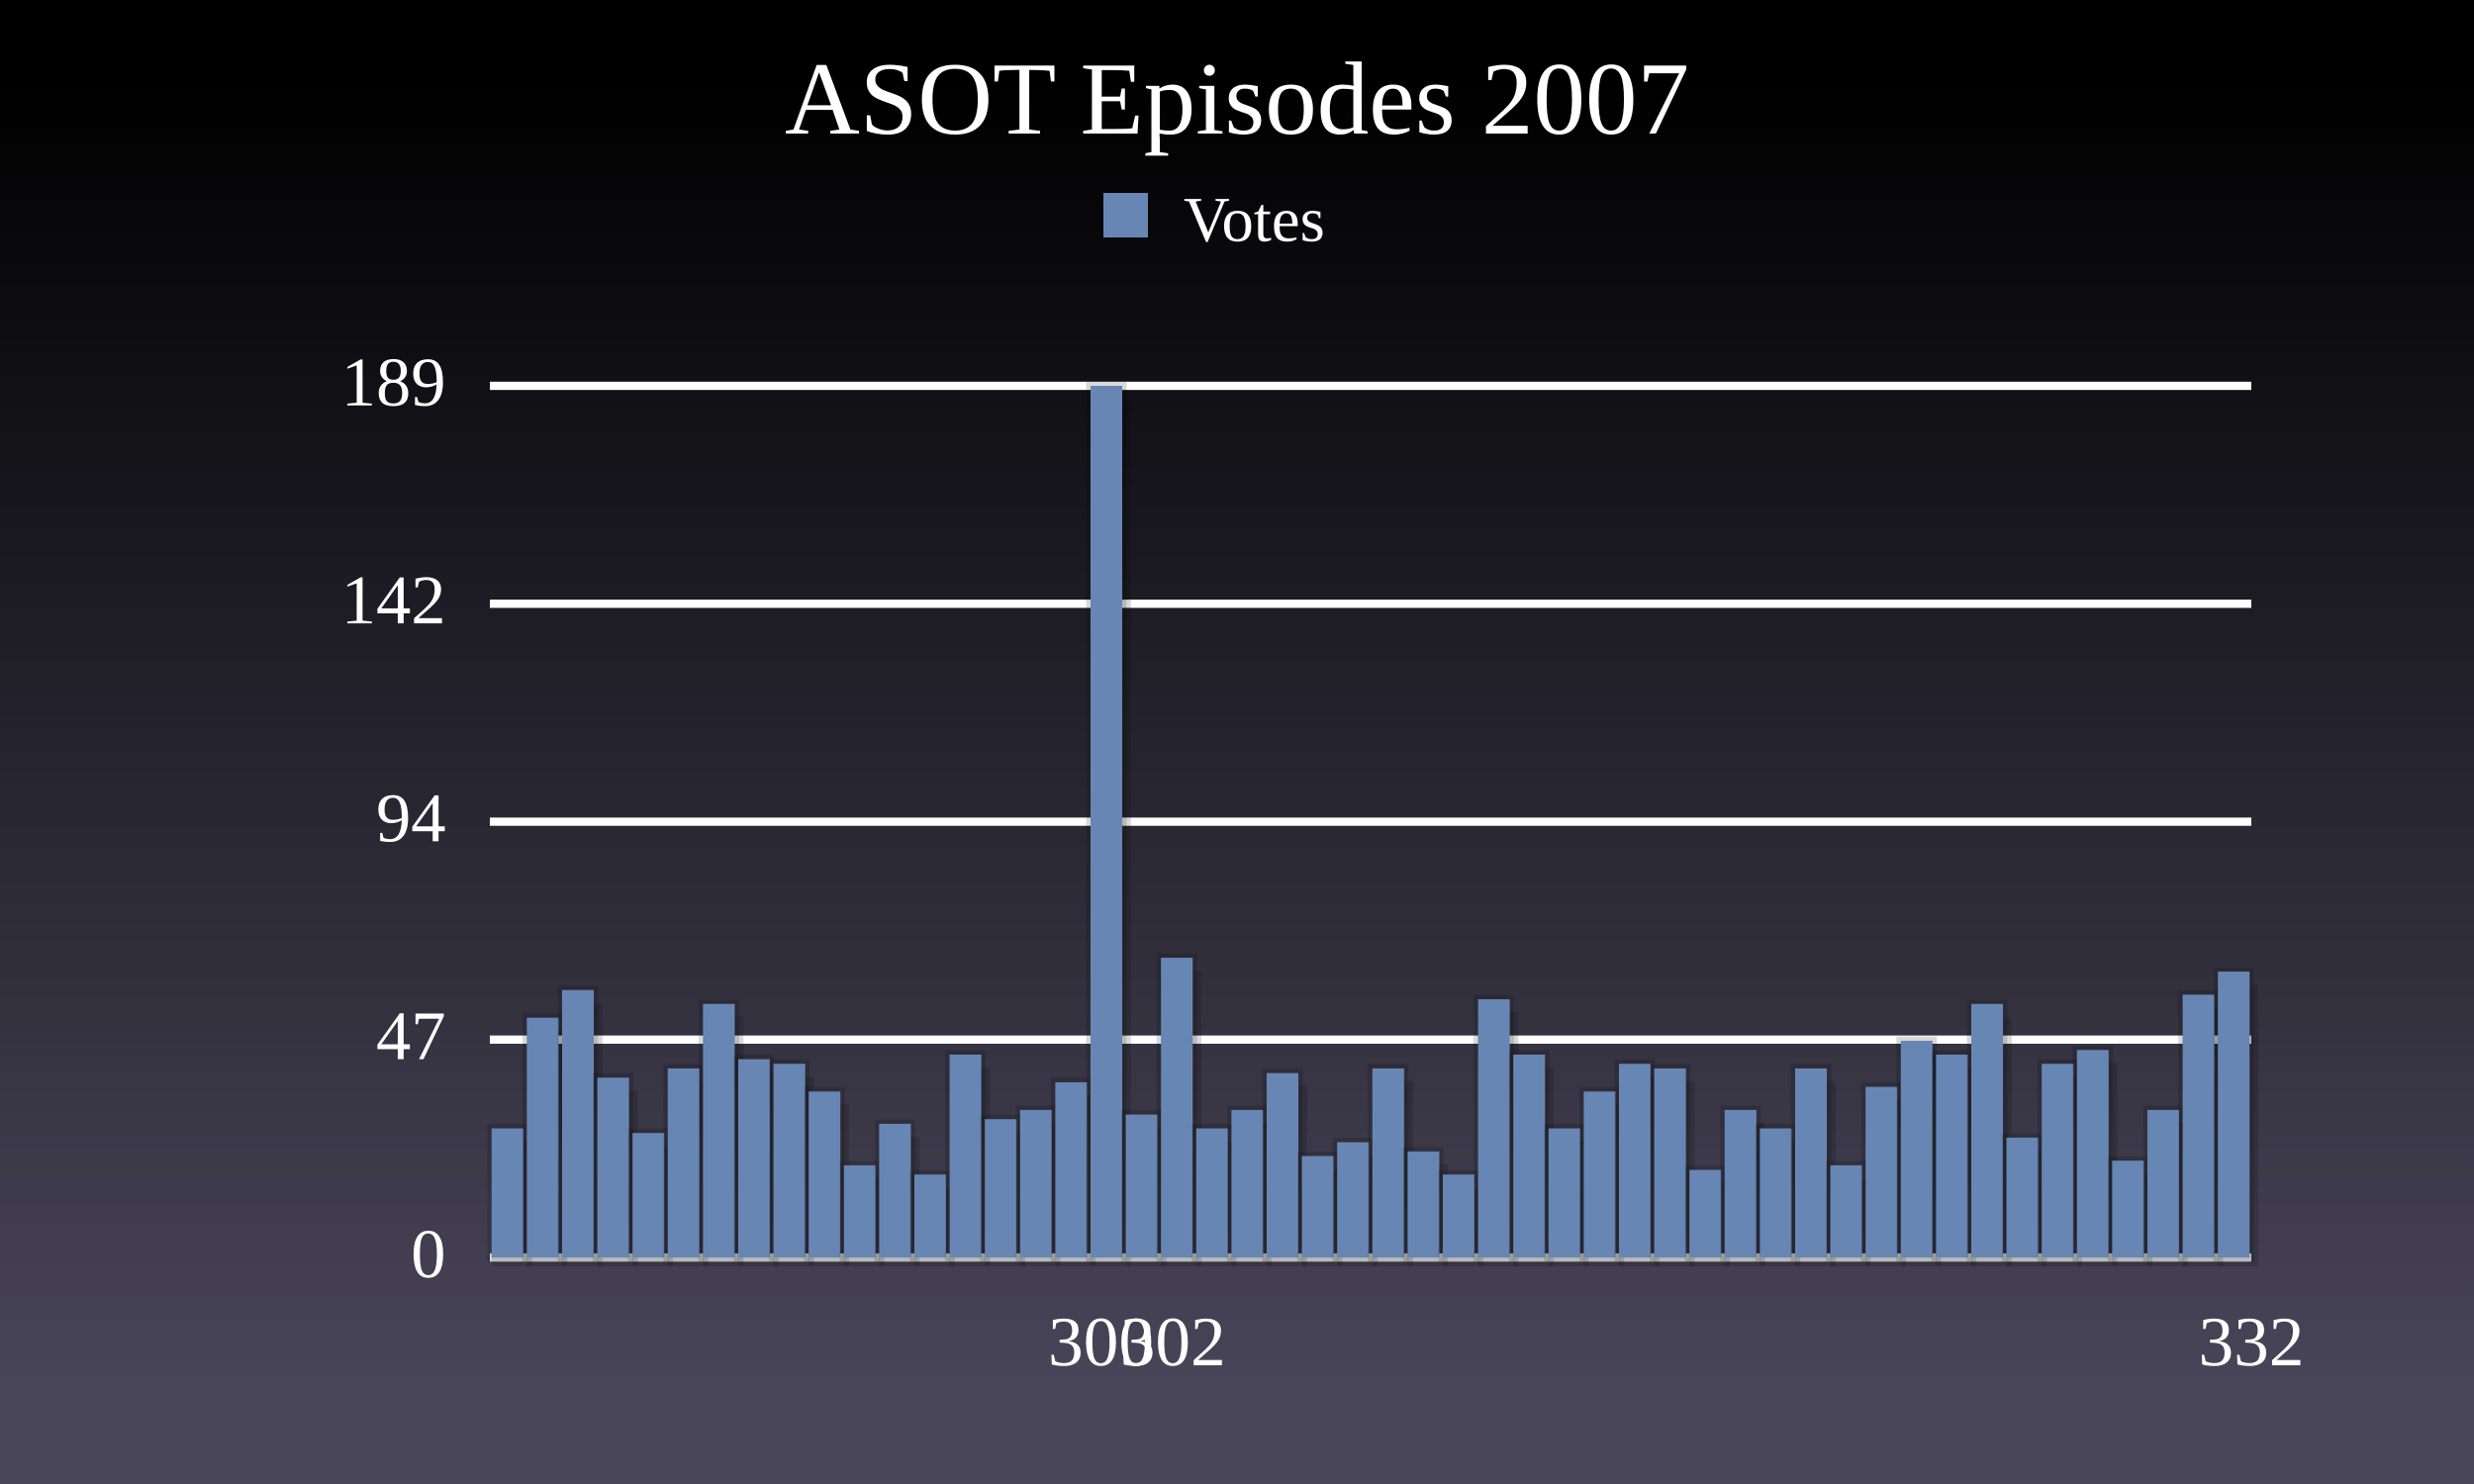
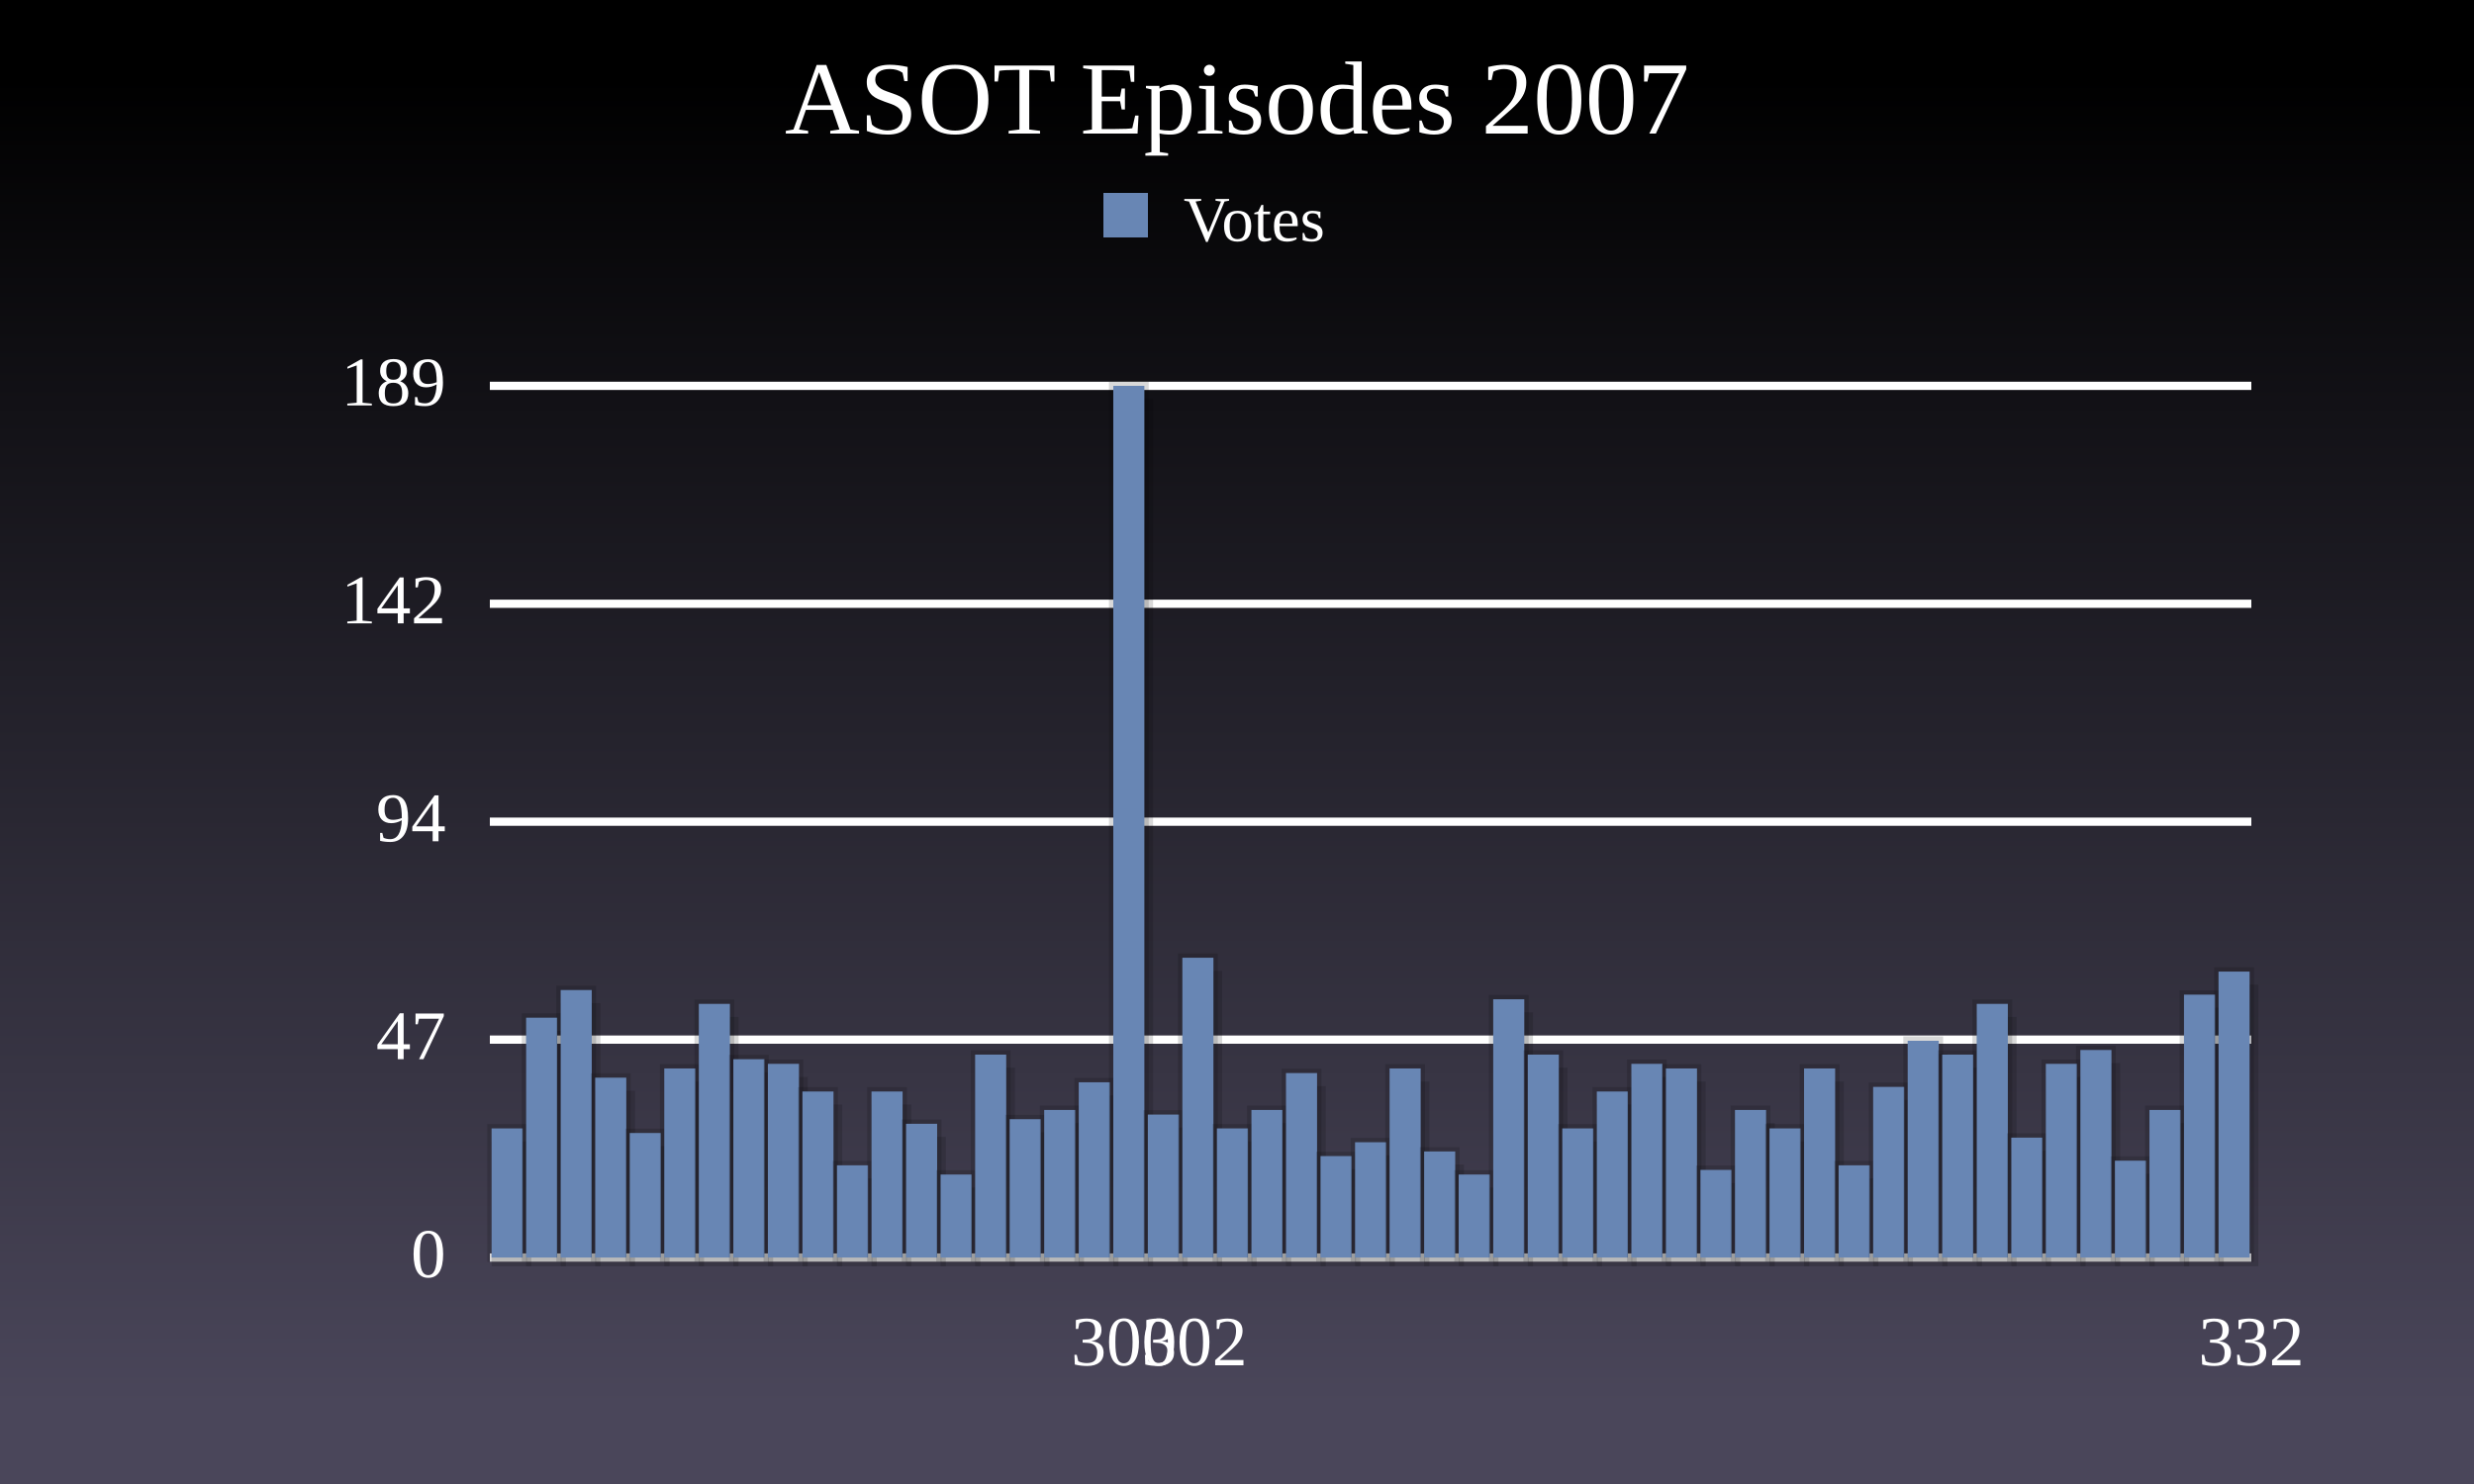
<svg xmlns="http://www.w3.org/2000/svg" height="360" width="600">
  <g id="scruffy_graph">
-     <g id="background" transform="translate(0.0, 0.0)">
+     <g transform="translate(0.0, 0.0)" id="background">
      <defs>
-         <linearGradient y1="0%" x2="0%" y2="100%" id="BackgroundGradient" x1="0%">
+         <linearGradient y2="100%" x1="0%" y1="0%" id="BackgroundGradient" x2="0%">
          <stop stop-color="black" offset="5%" />
          <stop stop-color="#4A465A" offset="95%" />
        </linearGradient>
      </defs>
      <rect height="360.0" x="0" y="0" fill="url(#BackgroundGradient)" width="600.0" />
    </g>
-     <g id="title" transform="translate(30.0, 7.2)">
-       <text text-anchor="middle" class="title" font-size="25.2" font-family="" x="270.0" y="25.2" fill="white" stroke-width="0" stroke="none">ASOT Episodes 2007</text>
+     <g transform="translate(30.0, 7.2)" id="title">
+       <text text-anchor="middle" class="title" font-size="25.2" font-family="" x="270.0" stroke="none" y="25.2" fill="white" stroke-width="0">ASOT Episodes 2007</text>
    </g>
-     <g id="view" transform="translate(12.0, 93.6)">
+     <g transform="translate(12.0, 93.6)" id="view">
      <g>
-         <g id="values" transform="translate(0.0, 4.752)">
+         <g transform="translate(0.0, 4.752)" id="values">
          <text text-anchor="end" font-size="16.917" font-family="" x="96.12" y="211.464" fill="white">0</text>
          <text text-anchor="end" font-size="16.917" font-family="" x="96.12" y="158.598" fill="white">47</text>
          <text text-anchor="end" font-size="16.917" font-family="" x="96.12" y="105.732" fill="white">94</text>
          <text text-anchor="end" font-size="16.917" font-family="" x="96.12" y="52.866" fill="white">142</text>
          <text text-anchor="end" font-size="16.917" font-family="" x="96.12" y="0.0" fill="white">189</text>
        </g>
-         <g id="grid" transform="translate(106.8, 0.0)">
-           <line y1="0.0" x2="427.2" y2="0.0" style="stroke: white; stroke-width: 2;" x1="0" />
-           <line y1="52.866" x2="427.2" y2="52.866" style="stroke: white; stroke-width: 2;" x1="0" />
-           <line y1="105.732" x2="427.2" y2="105.732" style="stroke: white; stroke-width: 2;" x1="0" />
-           <line y1="158.598" x2="427.2" y2="158.598" style="stroke: white; stroke-width: 2;" x1="0" />
-           <line y1="211.464" x2="427.2" y2="211.464" style="stroke: white; stroke-width: 2;" x1="0" />
+         <g transform="translate(106.8, 0.0)" id="grid">
+           <line y2="0.0" x1="0" y1="0.0" style="stroke: white; stroke-width: 2;" x2="427.2" />
+           <line y2="52.866" x1="0" y1="52.866" style="stroke: white; stroke-width: 2;" x2="427.2" />
+           <line y2="105.732" x1="0" y1="105.732" style="stroke: white; stroke-width: 2;" x2="427.2" />
+           <line y2="158.598" x1="0" y1="158.598" style="stroke: white; stroke-width: 2;" x2="427.2" />
+           <line y2="211.464" x1="0" y1="211.464" style="stroke: white; stroke-width: 2;" x2="427.2" />
        </g>
-         <g id="labels" transform="translate(106.8, 218.592)">
-           <text text-anchor="middle" font-size="17.107" font-family="" x="148.212" y="19.008" fill="white">300</text>
-           <text text-anchor="middle" font-size="17.107" font-family="" x="165.649" y="19.008" fill="white">302</text>
+         <g transform="translate(106.8, 218.592)" id="labels">
+           <text text-anchor="middle" font-size="17.107" font-family="" x="153.792" y="19.008" fill="white">300</text>
+           <text text-anchor="middle" font-size="17.107" font-family="" x="170.88" y="19.008" fill="white">302</text>
          <text text-anchor="middle" font-size="17.107" font-family="" x="427.2" y="19.008" fill="white">332</text>
        </g>
-         <g id="graphs" transform="translate(106.8, 0.0)">
+         <g transform="translate(106.8, 0.0)" id="graphs">
          <g class="graph_layer" id="component_graphs_graph_0">
            <g transform="translate(-1.05732, -1.05732)">
-               <rect height="33.443" x="0.427" y="180.136" style="fill: black; fill-opacity: 0.15; stroke: none;" width="9.804" />
-               <rect height="30.271" x="1.485" y="184.365" style="fill: black; fill-opacity: 0.15; stroke: none;" width="9.804" />
-             </g>
-             <rect height="31.328" x="0.427" y="180.136" fill="#6886B4" width="7.69" style="opacity: 1.0; stroke: none;" />
-             <g transform="translate(-1.05732, -1.05732)">
-               <rect height="60.295" x="8.971" y="153.283" style="fill: black; fill-opacity: 0.15; stroke: none;" width="9.804" />
-               <rect height="57.123" x="10.029" y="157.513" style="fill: black; fill-opacity: 0.15; stroke: none;" width="9.804" />
-             </g>
-             <rect height="58.181" x="8.971" y="153.283" fill="#6886B4" width="7.69" style="opacity: 1.0; stroke: none;" />
-             <g transform="translate(-1.05732, -1.05732)">
-               <rect height="67.008" x="17.515" y="146.57" style="fill: black; fill-opacity: 0.15; stroke: none;" width="9.804" />
-               <rect height="63.836" x="18.573" y="150.8" style="fill: black; fill-opacity: 0.15; stroke: none;" width="9.804" />
-             </g>
-             <rect height="64.894" x="17.515" y="146.57" fill="#6886B4" width="7.69" style="opacity: 1.0; stroke: none;" />
-             <g transform="translate(-1.05732, -1.05732)">
-               <rect height="45.75" x="26.059" y="167.829" style="fill: black; fill-opacity: 0.15; stroke: none;" width="9.804" />
-               <rect height="42.578" x="27.117" y="172.058" style="fill: black; fill-opacity: 0.15; stroke: none;" width="9.804" />
-             </g>
-             <rect height="43.635" x="26.059" y="167.829" fill="#6886B4" width="7.69" style="opacity: 1.0; stroke: none;" />
-             <g transform="translate(-1.05732, -1.05732)">
-               <rect height="32.324" x="34.603" y="181.255" style="fill: black; fill-opacity: 0.15; stroke: none;" width="9.804" />
-               <rect height="29.152" x="35.661" y="185.484" style="fill: black; fill-opacity: 0.15; stroke: none;" width="9.804" />
-             </g>
-             <rect height="30.209" x="34.603" y="181.255" fill="#6886B4" width="7.69" style="opacity: 1.0; stroke: none;" />
-             <g transform="translate(-1.05732, -1.05732)">
-               <rect height="47.988" x="43.147" y="165.591" style="fill: black; fill-opacity: 0.15; stroke: none;" width="9.804" />
-               <rect height="44.816" x="44.205" y="169.82" style="fill: black; fill-opacity: 0.15; stroke: none;" width="9.804" />
-             </g>
-             <rect height="45.873" x="43.147" y="165.591" fill="#6886B4" width="7.69" style="opacity: 1.0; stroke: none;" />
-             <g transform="translate(-1.05732, -1.05732)">
-               <rect height="63.652" x="51.691" y="149.927" style="fill: black; fill-opacity: 0.15; stroke: none;" width="9.804" />
-               <rect height="60.48" x="52.749" y="154.156" style="fill: black; fill-opacity: 0.15; stroke: none;" width="9.804" />
-             </g>
-             <rect height="61.537" x="51.691" y="149.927" fill="#6886B4" width="7.69" style="opacity: 1.0; stroke: none;" />
-             <g transform="translate(-1.05732, -1.05732)">
-               <rect height="50.225" x="60.235" y="163.353" style="fill: black; fill-opacity: 0.15; stroke: none;" width="9.804" />
-               <rect height="47.054" x="61.293" y="167.582" style="fill: black; fill-opacity: 0.15; stroke: none;" width="9.804" />
-             </g>
-             <rect height="48.111" x="60.235" y="163.353" fill="#6886B4" width="7.69" style="opacity: 1.0; stroke: none;" />
-             <g transform="translate(-1.05732, -1.05732)">
-               <rect height="49.107" x="68.779" y="164.472" style="fill: black; fill-opacity: 0.15; stroke: none;" width="9.804" />
-               <rect height="45.935" x="69.837" y="168.701" style="fill: black; fill-opacity: 0.15; stroke: none;" width="9.804" />
-             </g>
-             <rect height="46.992" x="68.779" y="164.472" fill="#6886B4" width="7.69" style="opacity: 1.0; stroke: none;" />
-             <g transform="translate(-1.05732, -1.05732)">
-               <rect height="42.393" x="77.323" y="171.185" style="fill: black; fill-opacity: 0.15; stroke: none;" width="9.804" />
-               <rect height="39.222" x="78.381" y="175.414" style="fill: black; fill-opacity: 0.15; stroke: none;" width="9.804" />
-             </g>
-             <rect height="40.279" x="77.323" y="171.185" fill="#6886B4" width="7.69" style="opacity: 1.0; stroke: none;" />
-             <g transform="translate(-1.05732, -1.05732)">
-               <rect height="24.492" x="85.867" y="189.087" style="fill: black; fill-opacity: 0.15; stroke: none;" width="9.804" />
-               <rect height="21.32" x="86.925" y="193.316" style="fill: black; fill-opacity: 0.15; stroke: none;" width="9.804" />
-             </g>
-             <rect height="22.377" x="85.867" y="189.087" fill="#6886B4" width="7.69" style="opacity: 1.0; stroke: none;" />
-             <g transform="translate(-1.05732, -1.05732)">
-               <rect height="34.561" x="94.411" y="179.017" style="fill: black; fill-opacity: 0.15; stroke: none;" width="9.804" />
-               <rect height="31.39" x="95.469" y="183.246" style="fill: black; fill-opacity: 0.15; stroke: none;" width="9.804" />
-             </g>
-             <rect height="32.447" x="94.411" y="179.017" fill="#6886B4" width="7.69" style="opacity: 1.0; stroke: none;" />
-             <g transform="translate(-1.05732, -1.05732)">
-               <rect height="22.254" x="102.955" y="191.325" style="fill: black; fill-opacity: 0.15; stroke: none;" width="9.804" />
-               <rect height="19.082" x="104.013" y="195.554" style="fill: black; fill-opacity: 0.15; stroke: none;" width="9.804" />
-             </g>
-             <rect height="20.139" x="102.955" y="191.325" fill="#6886B4" width="7.69" style="opacity: 1.0; stroke: none;" />
-             <g transform="translate(-1.05732, -1.05732)">
-               <rect height="51.344" x="111.499" y="162.234" style="fill: black; fill-opacity: 0.15; stroke: none;" width="9.804" />
-               <rect height="48.172" x="112.557" y="166.464" style="fill: black; fill-opacity: 0.15; stroke: none;" width="9.804" />
-             </g>
-             <rect height="49.23" x="111.499" y="162.234" fill="#6886B4" width="7.69" style="opacity: 1.0; stroke: none;" />
-             <g transform="translate(-1.05732, -1.05732)">
-               <rect height="35.68" x="120.043" y="177.898" style="fill: black; fill-opacity: 0.15; stroke: none;" width="9.804" />
-               <rect height="32.508" x="121.101" y="182.128" style="fill: black; fill-opacity: 0.15; stroke: none;" width="9.804" />
-             </g>
-             <rect height="33.566" x="120.043" y="177.898" fill="#6886B4" width="7.69" style="opacity: 1.0; stroke: none;" />
-             <g transform="translate(-1.05732, -1.05732)">
-               <rect height="37.918" x="128.587" y="175.661" style="fill: black; fill-opacity: 0.15; stroke: none;" width="9.804" />
-               <rect height="34.746" x="129.645" y="179.89" style="fill: black; fill-opacity: 0.15; stroke: none;" width="9.804" />
-             </g>
-             <rect height="35.803" x="128.587" y="175.661" fill="#6886B4" width="7.69" style="opacity: 1.0; stroke: none;" />
-             <g transform="translate(-1.05732, -1.05732)">
-               <rect height="44.631" x="137.131" y="168.947" style="fill: black; fill-opacity: 0.15; stroke: none;" width="9.804" />
-               <rect height="41.459" x="138.189" y="173.177" style="fill: black; fill-opacity: 0.15; stroke: none;" width="9.804" />
-             </g>
-             <rect height="42.517" x="137.131" y="168.947" fill="#6886B4" width="7.69" style="opacity: 1.0; stroke: none;" />
-             <g transform="translate(-1.05732, -1.05732)">
-               <rect height="213.579" x="145.675" y="0.0" style="fill: black; fill-opacity: 0.15; stroke: none;" width="9.804" />
-               <rect height="210.407" x="146.733" y="4.229" style="fill: black; fill-opacity: 0.15; stroke: none;" width="9.804" />
-             </g>
-             <rect height="211.464" x="145.675" y="0.0" fill="#6886B4" width="7.69" style="opacity: 1.0; stroke: none;" />
-             <g transform="translate(-1.05732, -1.05732)">
-               <rect height="36.799" x="154.219" y="176.779" style="fill: black; fill-opacity: 0.15; stroke: none;" width="9.804" />
-               <rect height="33.627" x="155.277" y="181.009" style="fill: black; fill-opacity: 0.15; stroke: none;" width="9.804" />
-             </g>
-             <rect height="34.685" x="154.219" y="176.779" fill="#6886B4" width="7.69" style="opacity: 1.0; stroke: none;" />
-             <g transform="translate(-1.05732, -1.05732)">
-               <rect height="74.84" x="162.763" y="138.738" style="fill: black; fill-opacity: 0.15; stroke: none;" width="9.804" />
-               <rect height="71.668" x="163.821" y="142.968" style="fill: black; fill-opacity: 0.15; stroke: none;" width="9.804" />
-             </g>
-             <rect height="72.726" x="162.763" y="138.738" fill="#6886B4" width="7.69" style="opacity: 1.0; stroke: none;" />
-             <g transform="translate(-1.05732, -1.05732)">
-               <rect height="33.443" x="171.307" y="180.136" style="fill: black; fill-opacity: 0.15; stroke: none;" width="9.804" />
-               <rect height="30.271" x="172.365" y="184.365" style="fill: black; fill-opacity: 0.15; stroke: none;" width="9.804" />
-             </g>
-             <rect height="31.328" x="171.307" y="180.136" fill="#6886B4" width="7.69" style="opacity: 1.0; stroke: none;" />
-             <g transform="translate(-1.05732, -1.05732)">
-               <rect height="37.918" x="179.851" y="175.661" style="fill: black; fill-opacity: 0.15; stroke: none;" width="9.804" />
-               <rect height="34.746" x="180.909" y="179.89" style="fill: black; fill-opacity: 0.15; stroke: none;" width="9.804" />
-             </g>
-             <rect height="35.803" x="179.851" y="175.661" fill="#6886B4" width="7.69" style="opacity: 1.0; stroke: none;" />
-             <g transform="translate(-1.05732, -1.05732)">
-               <rect height="46.869" x="188.395" y="166.71" style="fill: black; fill-opacity: 0.15; stroke: none;" width="9.804" />
-               <rect height="43.697" x="189.453" y="170.939" style="fill: black; fill-opacity: 0.15; stroke: none;" width="9.804" />
-             </g>
-             <rect height="44.754" x="188.395" y="166.71" fill="#6886B4" width="7.69" style="opacity: 1.0; stroke: none;" />
-             <g transform="translate(-1.05732, -1.05732)">
-               <rect height="26.729" x="196.939" y="186.849" style="fill: black; fill-opacity: 0.15; stroke: none;" width="9.804" />
-               <rect height="23.558" x="197.997" y="191.078" style="fill: black; fill-opacity: 0.15; stroke: none;" width="9.804" />
-             </g>
-             <rect height="24.615" x="196.939" y="186.849" fill="#6886B4" width="7.69" style="opacity: 1.0; stroke: none;" />
-             <g transform="translate(-1.05732, -1.05732)">
-               <rect height="30.086" x="205.483" y="183.493" style="fill: black; fill-opacity: 0.15; stroke: none;" width="9.804" />
-               <rect height="26.914" x="206.541" y="187.722" style="fill: black; fill-opacity: 0.15; stroke: none;" width="9.804" />
-             </g>
-             <rect height="27.971" x="205.483" y="183.493" fill="#6886B4" width="7.69" style="opacity: 1.0; stroke: none;" />
-             <g transform="translate(-1.05732, -1.05732)">
-               <rect height="47.988" x="214.027" y="165.591" style="fill: black; fill-opacity: 0.15; stroke: none;" width="9.804" />
-               <rect height="44.816" x="215.085" y="169.82" style="fill: black; fill-opacity: 0.15; stroke: none;" width="9.804" />
-             </g>
-             <rect height="45.873" x="214.027" y="165.591" fill="#6886B4" width="7.69" style="opacity: 1.0; stroke: none;" />
-             <g transform="translate(-1.05732, -1.05732)">
-               <rect height="27.848" x="222.571" y="185.73" style="fill: black; fill-opacity: 0.15; stroke: none;" width="9.804" />
-               <rect height="24.676" x="223.629" y="189.96" style="fill: black; fill-opacity: 0.15; stroke: none;" width="9.804" />
-             </g>
-             <rect height="25.734" x="222.571" y="185.73" fill="#6886B4" width="7.69" style="opacity: 1.0; stroke: none;" />
-             <g transform="translate(-1.05732, -1.05732)">
-               <rect height="22.254" x="231.115" y="191.325" style="fill: black; fill-opacity: 0.15; stroke: none;" width="9.804" />
-               <rect height="19.082" x="232.173" y="195.554" style="fill: black; fill-opacity: 0.15; stroke: none;" width="9.804" />
-             </g>
-             <rect height="20.139" x="231.115" y="191.325" fill="#6886B4" width="7.69" style="opacity: 1.0; stroke: none;" />
-             <g transform="translate(-1.05732, -1.05732)">
-               <rect height="64.771" x="239.659" y="148.808" style="fill: black; fill-opacity: 0.15; stroke: none;" width="9.804" />
-               <rect height="61.599" x="240.717" y="153.037" style="fill: black; fill-opacity: 0.15; stroke: none;" width="9.804" />
-             </g>
-             <rect height="62.656" x="239.659" y="148.808" fill="#6886B4" width="7.69" style="opacity: 1.0; stroke: none;" />
-             <g transform="translate(-1.05732, -1.05732)">
-               <rect height="51.344" x="248.203" y="162.234" style="fill: black; fill-opacity: 0.15; stroke: none;" width="9.804" />
-               <rect height="48.172" x="249.261" y="166.464" style="fill: black; fill-opacity: 0.15; stroke: none;" width="9.804" />
-             </g>
-             <rect height="49.23" x="248.203" y="162.234" fill="#6886B4" width="7.69" style="opacity: 1.0; stroke: none;" />
-             <g transform="translate(-1.05732, -1.05732)">
-               <rect height="33.443" x="256.747" y="180.136" style="fill: black; fill-opacity: 0.15; stroke: none;" width="9.804" />
-               <rect height="30.271" x="257.805" y="184.365" style="fill: black; fill-opacity: 0.15; stroke: none;" width="9.804" />
-             </g>
-             <rect height="31.328" x="256.747" y="180.136" fill="#6886B4" width="7.69" style="opacity: 1.0; stroke: none;" />
-             <g transform="translate(-1.05732, -1.05732)">
-               <rect height="42.393" x="265.291" y="171.185" style="fill: black; fill-opacity: 0.15; stroke: none;" width="9.804" />
-               <rect height="39.222" x="266.349" y="175.414" style="fill: black; fill-opacity: 0.15; stroke: none;" width="9.804" />
-             </g>
-             <rect height="40.279" x="265.291" y="171.185" fill="#6886B4" width="7.69" style="opacity: 1.0; stroke: none;" />
-             <g transform="translate(-1.05732, -1.05732)">
-               <rect height="49.107" x="273.835" y="164.472" style="fill: black; fill-opacity: 0.15; stroke: none;" width="9.804" />
-               <rect height="45.935" x="274.893" y="168.701" style="fill: black; fill-opacity: 0.15; stroke: none;" width="9.804" />
-             </g>
-             <rect height="46.992" x="273.835" y="164.472" fill="#6886B4" width="7.69" style="opacity: 1.0; stroke: none;" />
-             <g transform="translate(-1.05732, -1.05732)">
-               <rect height="47.988" x="282.379" y="165.591" style="fill: black; fill-opacity: 0.15; stroke: none;" width="9.804" />
-               <rect height="44.816" x="283.437" y="169.82" style="fill: black; fill-opacity: 0.15; stroke: none;" width="9.804" />
-             </g>
-             <rect height="45.873" x="282.379" y="165.591" fill="#6886B4" width="7.69" style="opacity: 1.0; stroke: none;" />
-             <g transform="translate(-1.05732, -1.05732)">
-               <rect height="23.373" x="290.923" y="190.206" style="fill: black; fill-opacity: 0.15; stroke: none;" width="9.804" />
-               <rect height="20.201" x="291.981" y="194.435" style="fill: black; fill-opacity: 0.15; stroke: none;" width="9.804" />
-             </g>
-             <rect height="21.258" x="290.923" y="190.206" fill="#6886B4" width="7.69" style="opacity: 1.0; stroke: none;" />
-             <g transform="translate(-1.05732, -1.05732)">
-               <rect height="37.918" x="299.467" y="175.661" style="fill: black; fill-opacity: 0.15; stroke: none;" width="9.804" />
-               <rect height="34.746" x="300.525" y="179.89" style="fill: black; fill-opacity: 0.15; stroke: none;" width="9.804" />
-             </g>
-             <rect height="35.803" x="299.467" y="175.661" fill="#6886B4" width="7.69" style="opacity: 1.0; stroke: none;" />
-             <g transform="translate(-1.05732, -1.05732)">
-               <rect height="33.443" x="308.011" y="180.136" style="fill: black; fill-opacity: 0.15; stroke: none;" width="9.804" />
-               <rect height="30.271" x="309.069" y="184.365" style="fill: black; fill-opacity: 0.15; stroke: none;" width="9.804" />
-             </g>
-             <rect height="31.328" x="308.011" y="180.136" fill="#6886B4" width="7.69" style="opacity: 1.0; stroke: none;" />
-             <g transform="translate(-1.05732, -1.05732)">
-               <rect height="47.988" x="316.555" y="165.591" style="fill: black; fill-opacity: 0.15; stroke: none;" width="9.804" />
-               <rect height="44.816" x="317.613" y="169.82" style="fill: black; fill-opacity: 0.15; stroke: none;" width="9.804" />
-             </g>
-             <rect height="45.873" x="316.555" y="165.591" fill="#6886B4" width="7.69" style="opacity: 1.0; stroke: none;" />
-             <g transform="translate(-1.05732, -1.05732)">
-               <rect height="24.492" x="325.099" y="189.087" style="fill: black; fill-opacity: 0.15; stroke: none;" width="9.804" />
-               <rect height="21.32" x="326.157" y="193.316" style="fill: black; fill-opacity: 0.15; stroke: none;" width="9.804" />
-             </g>
-             <rect height="22.377" x="325.099" y="189.087" fill="#6886B4" width="7.69" style="opacity: 1.0; stroke: none;" />
-             <g transform="translate(-1.05732, -1.05732)">
-               <rect height="43.512" x="333.643" y="170.066" style="fill: black; fill-opacity: 0.15; stroke: none;" width="9.804" />
-               <rect height="40.34" x="334.701" y="174.296" style="fill: black; fill-opacity: 0.15; stroke: none;" width="9.804" />
-             </g>
-             <rect height="41.398" x="333.643" y="170.066" fill="#6886B4" width="7.69" style="opacity: 1.0; stroke: none;" />
-             <g transform="translate(-1.05732, -1.05732)">
-               <rect height="54.701" x="342.187" y="158.878" style="fill: black; fill-opacity: 0.15; stroke: none;" width="9.804" />
-               <rect height="51.529" x="343.245" y="163.107" style="fill: black; fill-opacity: 0.15; stroke: none;" width="9.804" />
-             </g>
-             <rect height="52.586" x="342.187" y="158.878" fill="#6886B4" width="7.69" style="opacity: 1.0; stroke: none;" />
-             <g transform="translate(-1.05732, -1.05732)">
-               <rect height="51.344" x="350.731" y="162.234" style="fill: black; fill-opacity: 0.15; stroke: none;" width="9.804" />
-               <rect height="48.172" x="351.789" y="166.464" style="fill: black; fill-opacity: 0.15; stroke: none;" width="9.804" />
-             </g>
-             <rect height="49.23" x="350.731" y="162.234" fill="#6886B4" width="7.69" style="opacity: 1.0; stroke: none;" />
-             <g transform="translate(-1.05732, -1.05732)">
-               <rect height="63.652" x="359.275" y="149.927" style="fill: black; fill-opacity: 0.15; stroke: none;" width="9.804" />
-               <rect height="60.48" x="360.333" y="154.156" style="fill: black; fill-opacity: 0.15; stroke: none;" width="9.804" />
-             </g>
-             <rect height="61.537" x="359.275" y="149.927" fill="#6886B4" width="7.69" style="opacity: 1.0; stroke: none;" />
-             <g transform="translate(-1.05732, -1.05732)">
-               <rect height="31.205" x="367.819" y="182.374" style="fill: black; fill-opacity: 0.15; stroke: none;" width="9.804" />
-               <rect height="28.033" x="368.877" y="186.603" style="fill: black; fill-opacity: 0.15; stroke: none;" width="9.804" />
-             </g>
-             <rect height="29.09" x="367.819" y="182.374" fill="#6886B4" width="7.69" style="opacity: 1.0; stroke: none;" />
-             <g transform="translate(-1.05732, -1.05732)">
-               <rect height="49.107" x="376.363" y="164.472" style="fill: black; fill-opacity: 0.15; stroke: none;" width="9.804" />
-               <rect height="45.935" x="377.421" y="168.701" style="fill: black; fill-opacity: 0.15; stroke: none;" width="9.804" />
-             </g>
-             <rect height="46.992" x="376.363" y="164.472" fill="#6886B4" width="7.69" style="opacity: 1.0; stroke: none;" />
-             <g transform="translate(-1.05732, -1.05732)">
-               <rect height="52.463" x="384.907" y="161.115" style="fill: black; fill-opacity: 0.15; stroke: none;" width="9.804" />
-               <rect height="49.291" x="385.965" y="165.345" style="fill: black; fill-opacity: 0.15; stroke: none;" width="9.804" />
-             </g>
-             <rect height="50.349" x="384.907" y="161.115" fill="#6886B4" width="7.69" style="opacity: 1.0; stroke: none;" />
-             <g transform="translate(-1.05732, -1.05732)">
-               <rect height="25.611" x="393.451" y="187.968" style="fill: black; fill-opacity: 0.15; stroke: none;" width="9.804" />
-               <rect height="22.439" x="394.509" y="192.197" style="fill: black; fill-opacity: 0.15; stroke: none;" width="9.804" />
-             </g>
-             <rect height="23.496" x="393.451" y="187.968" fill="#6886B4" width="7.69" style="opacity: 1.0; stroke: none;" />
-             <g transform="translate(-1.05732, -1.05732)">
-               <rect height="37.918" x="401.995" y="175.661" style="fill: black; fill-opacity: 0.15; stroke: none;" width="9.804" />
-               <rect height="34.746" x="403.053" y="179.89" style="fill: black; fill-opacity: 0.15; stroke: none;" width="9.804" />
-             </g>
-             <rect height="35.803" x="401.995" y="175.661" fill="#6886B4" width="7.69" style="opacity: 1.0; stroke: none;" />
-             <g transform="translate(-1.05732, -1.05732)">
-               <rect height="65.889" x="410.539" y="147.689" style="fill: black; fill-opacity: 0.15; stroke: none;" width="9.804" />
-               <rect height="62.718" x="411.597" y="151.918" style="fill: black; fill-opacity: 0.15; stroke: none;" width="9.804" />
-             </g>
-             <rect height="63.775" x="410.539" y="147.689" fill="#6886B4" width="7.69" style="opacity: 1.0; stroke: none;" />
-             <g transform="translate(-1.05732, -1.05732)">
-               <rect height="71.484" x="419.083" y="142.095" style="fill: black; fill-opacity: 0.15; stroke: none;" width="9.804" />
-               <rect height="68.312" x="420.141" y="146.324" style="fill: black; fill-opacity: 0.15; stroke: none;" width="9.804" />
-             </g>
-             <rect height="69.369" x="419.083" y="142.095" fill="#6886B4" width="7.69" style="opacity: 1.0; stroke: none;" />
+               <rect height="33.443" x="0.419" y="180.136" style="fill: black; fill-opacity: 0.15; stroke: none;" width="9.653" />
+               <rect height="30.271" x="1.476" y="184.365" style="fill: black; fill-opacity: 0.15; stroke: none;" width="9.653" />
+             </g>
+             <rect height="31.328" x="0.419" y="180.136" fill="#6886B4" width="7.539" style="opacity: 1.0; stroke: none;" />
+             <g transform="translate(-1.05732, -1.05732)">
+               <rect height="60.295" x="8.795" y="153.283" style="fill: black; fill-opacity: 0.15; stroke: none;" width="9.653" />
+               <rect height="57.123" x="9.853" y="157.513" style="fill: black; fill-opacity: 0.15; stroke: none;" width="9.653" />
+             </g>
+             <rect height="58.181" x="8.795" y="153.283" fill="#6886B4" width="7.539" style="opacity: 1.0; stroke: none;" />
+             <g transform="translate(-1.05732, -1.05732)">
+               <rect height="67.008" x="17.172" y="146.57" style="fill: black; fill-opacity: 0.15; stroke: none;" width="9.653" />
+               <rect height="63.836" x="18.229" y="150.8" style="fill: black; fill-opacity: 0.15; stroke: none;" width="9.653" />
+             </g>
+             <rect height="64.894" x="17.172" y="146.57" fill="#6886B4" width="7.539" style="opacity: 1.0; stroke: none;" />
+             <g transform="translate(-1.05732, -1.05732)">
+               <rect height="45.75" x="25.548" y="167.829" style="fill: black; fill-opacity: 0.15; stroke: none;" width="9.653" />
+               <rect height="42.578" x="26.606" y="172.058" style="fill: black; fill-opacity: 0.15; stroke: none;" width="9.653" />
+             </g>
+             <rect height="43.635" x="25.548" y="167.829" fill="#6886B4" width="7.539" style="opacity: 1.0; stroke: none;" />
+             <g transform="translate(-1.05732, -1.05732)">
+               <rect height="32.324" x="33.925" y="181.255" style="fill: black; fill-opacity: 0.15; stroke: none;" width="9.653" />
+               <rect height="29.152" x="34.982" y="185.484" style="fill: black; fill-opacity: 0.15; stroke: none;" width="9.653" />
+             </g>
+             <rect height="30.209" x="33.925" y="181.255" fill="#6886B4" width="7.539" style="opacity: 1.0; stroke: none;" />
+             <g transform="translate(-1.05732, -1.05732)">
+               <rect height="47.988" x="42.301" y="165.591" style="fill: black; fill-opacity: 0.15; stroke: none;" width="9.653" />
+               <rect height="44.816" x="43.358" y="169.82" style="fill: black; fill-opacity: 0.15; stroke: none;" width="9.653" />
+             </g>
+             <rect height="45.873" x="42.301" y="165.591" fill="#6886B4" width="7.539" style="opacity: 1.0; stroke: none;" />
+             <g transform="translate(-1.05732, -1.05732)">
+               <rect height="63.652" x="50.678" y="149.927" style="fill: black; fill-opacity: 0.15; stroke: none;" width="9.653" />
+               <rect height="60.48" x="51.735" y="154.156" style="fill: black; fill-opacity: 0.15; stroke: none;" width="9.653" />
+             </g>
+             <rect height="61.537" x="50.678" y="149.927" fill="#6886B4" width="7.539" style="opacity: 1.0; stroke: none;" />
+             <g transform="translate(-1.05732, -1.05732)">
+               <rect height="50.225" x="59.054" y="163.353" style="fill: black; fill-opacity: 0.15; stroke: none;" width="9.653" />
+               <rect height="47.054" x="60.111" y="167.582" style="fill: black; fill-opacity: 0.15; stroke: none;" width="9.653" />
+             </g>
+             <rect height="48.111" x="59.054" y="163.353" fill="#6886B4" width="7.539" style="opacity: 1.0; stroke: none;" />
+             <g transform="translate(-1.05732, -1.05732)">
+               <rect height="49.107" x="67.431" y="164.472" style="fill: black; fill-opacity: 0.15; stroke: none;" width="9.653" />
+               <rect height="45.935" x="68.488" y="168.701" style="fill: black; fill-opacity: 0.15; stroke: none;" width="9.653" />
+             </g>
+             <rect height="46.992" x="67.431" y="164.472" fill="#6886B4" width="7.539" style="opacity: 1.0; stroke: none;" />
+             <g transform="translate(-1.05732, -1.05732)">
+               <rect height="42.393" x="75.807" y="171.185" style="fill: black; fill-opacity: 0.15; stroke: none;" width="9.653" />
+               <rect height="39.222" x="76.864" y="175.414" style="fill: black; fill-opacity: 0.15; stroke: none;" width="9.653" />
+             </g>
+             <rect height="40.279" x="75.807" y="171.185" fill="#6886B4" width="7.539" style="opacity: 1.0; stroke: none;" />
+             <g transform="translate(-1.05732, -1.05732)">
+               <rect height="24.492" x="84.184" y="189.087" style="fill: black; fill-opacity: 0.15; stroke: none;" width="9.653" />
+               <rect height="21.32" x="85.241" y="193.316" style="fill: black; fill-opacity: 0.15; stroke: none;" width="9.653" />
+             </g>
+             <rect height="22.377" x="84.184" y="189.087" fill="#6886B4" width="7.539" style="opacity: 1.0; stroke: none;" />
+             <g transform="translate(-1.05732, -1.05732)">
+               <rect height="42.393" x="92.56" y="171.185" style="fill: black; fill-opacity: 0.15; stroke: none;" width="9.653" />
+               <rect height="39.222" x="93.617" y="175.414" style="fill: black; fill-opacity: 0.15; stroke: none;" width="9.653" />
+             </g>
+             <rect height="40.279" x="92.56" y="171.185" fill="#6886B4" width="7.539" style="opacity: 1.0; stroke: none;" />
+             <g transform="translate(-1.05732, -1.05732)">
+               <rect height="34.561" x="100.936" y="179.017" style="fill: black; fill-opacity: 0.15; stroke: none;" width="9.653" />
+               <rect height="31.39" x="101.994" y="183.246" style="fill: black; fill-opacity: 0.15; stroke: none;" width="9.653" />
+             </g>
+             <rect height="32.447" x="100.936" y="179.017" fill="#6886B4" width="7.539" style="opacity: 1.0; stroke: none;" />
+             <g transform="translate(-1.05732, -1.05732)">
+               <rect height="22.254" x="109.313" y="191.325" style="fill: black; fill-opacity: 0.15; stroke: none;" width="9.653" />
+               <rect height="19.082" x="110.37" y="195.554" style="fill: black; fill-opacity: 0.15; stroke: none;" width="9.653" />
+             </g>
+             <rect height="20.139" x="109.313" y="191.325" fill="#6886B4" width="7.539" style="opacity: 1.0; stroke: none;" />
+             <g transform="translate(-1.05732, -1.05732)">
+               <rect height="51.344" x="117.689" y="162.234" style="fill: black; fill-opacity: 0.15; stroke: none;" width="9.653" />
+               <rect height="48.172" x="118.747" y="166.464" style="fill: black; fill-opacity: 0.15; stroke: none;" width="9.653" />
+             </g>
+             <rect height="49.23" x="117.689" y="162.234" fill="#6886B4" width="7.539" style="opacity: 1.0; stroke: none;" />
+             <g transform="translate(-1.05732, -1.05732)">
+               <rect height="35.68" x="126.066" y="177.898" style="fill: black; fill-opacity: 0.15; stroke: none;" width="9.653" />
+               <rect height="32.508" x="127.123" y="182.128" style="fill: black; fill-opacity: 0.15; stroke: none;" width="9.653" />
+             </g>
+             <rect height="33.566" x="126.066" y="177.898" fill="#6886B4" width="7.539" style="opacity: 1.0; stroke: none;" />
+             <g transform="translate(-1.05732, -1.05732)">
+               <rect height="37.918" x="134.442" y="175.661" style="fill: black; fill-opacity: 0.15; stroke: none;" width="9.653" />
+               <rect height="34.746" x="135.5" y="179.89" style="fill: black; fill-opacity: 0.15; stroke: none;" width="9.653" />
+             </g>
+             <rect height="35.803" x="134.442" y="175.661" fill="#6886B4" width="7.539" style="opacity: 1.0; stroke: none;" />
+             <g transform="translate(-1.05732, -1.05732)">
+               <rect height="44.631" x="142.819" y="168.947" style="fill: black; fill-opacity: 0.15; stroke: none;" width="9.653" />
+               <rect height="41.459" x="143.876" y="173.177" style="fill: black; fill-opacity: 0.15; stroke: none;" width="9.653" />
+             </g>
+             <rect height="42.517" x="142.819" y="168.947" fill="#6886B4" width="7.539" style="opacity: 1.0; stroke: none;" />
+             <g transform="translate(-1.05732, -1.05732)">
+               <rect height="213.579" x="151.195" y="0.0" style="fill: black; fill-opacity: 0.15; stroke: none;" width="9.653" />
+               <rect height="210.407" x="152.253" y="4.229" style="fill: black; fill-opacity: 0.15; stroke: none;" width="9.653" />
+             </g>
+             <rect height="211.464" x="151.195" y="0.0" fill="#6886B4" width="7.539" style="opacity: 1.0; stroke: none;" />
+             <g transform="translate(-1.05732, -1.05732)">
+               <rect height="36.799" x="159.572" y="176.779" style="fill: black; fill-opacity: 0.15; stroke: none;" width="9.653" />
+               <rect height="33.627" x="160.629" y="181.009" style="fill: black; fill-opacity: 0.15; stroke: none;" width="9.653" />
+             </g>
+             <rect height="34.685" x="159.572" y="176.779" fill="#6886B4" width="7.539" style="opacity: 1.0; stroke: none;" />
+             <g transform="translate(-1.05732, -1.05732)">
+               <rect height="74.84" x="167.948" y="138.738" style="fill: black; fill-opacity: 0.15; stroke: none;" width="9.653" />
+               <rect height="71.668" x="169.006" y="142.968" style="fill: black; fill-opacity: 0.15; stroke: none;" width="9.653" />
+             </g>
+             <rect height="72.726" x="167.948" y="138.738" fill="#6886B4" width="7.539" style="opacity: 1.0; stroke: none;" />
+             <g transform="translate(-1.05732, -1.05732)">
+               <rect height="33.443" x="176.325" y="180.136" style="fill: black; fill-opacity: 0.15; stroke: none;" width="9.653" />
+               <rect height="30.271" x="177.382" y="184.365" style="fill: black; fill-opacity: 0.15; stroke: none;" width="9.653" />
+             </g>
+             <rect height="31.328" x="176.325" y="180.136" fill="#6886B4" width="7.539" style="opacity: 1.0; stroke: none;" />
+             <g transform="translate(-1.05732, -1.05732)">
+               <rect height="37.918" x="184.701" y="175.661" style="fill: black; fill-opacity: 0.15; stroke: none;" width="9.653" />
+               <rect height="34.746" x="185.758" y="179.89" style="fill: black; fill-opacity: 0.15; stroke: none;" width="9.653" />
+             </g>
+             <rect height="35.803" x="184.701" y="175.661" fill="#6886B4" width="7.539" style="opacity: 1.0; stroke: none;" />
+             <g transform="translate(-1.05732, -1.05732)">
+               <rect height="46.869" x="193.078" y="166.71" style="fill: black; fill-opacity: 0.15; stroke: none;" width="9.653" />
+               <rect height="43.697" x="194.135" y="170.939" style="fill: black; fill-opacity: 0.15; stroke: none;" width="9.653" />
+             </g>
+             <rect height="44.754" x="193.078" y="166.71" fill="#6886B4" width="7.539" style="opacity: 1.0; stroke: none;" />
+             <g transform="translate(-1.05732, -1.05732)">
+               <rect height="26.729" x="201.454" y="186.849" style="fill: black; fill-opacity: 0.15; stroke: none;" width="9.653" />
+               <rect height="23.558" x="202.511" y="191.078" style="fill: black; fill-opacity: 0.15; stroke: none;" width="9.653" />
+             </g>
+             <rect height="24.615" x="201.454" y="186.849" fill="#6886B4" width="7.539" style="opacity: 1.0; stroke: none;" />
+             <g transform="translate(-1.05732, -1.05732)">
+               <rect height="30.086" x="209.831" y="183.493" style="fill: black; fill-opacity: 0.15; stroke: none;" width="9.653" />
+               <rect height="26.914" x="210.888" y="187.722" style="fill: black; fill-opacity: 0.15; stroke: none;" width="9.653" />
+             </g>
+             <rect height="27.971" x="209.831" y="183.493" fill="#6886B4" width="7.539" style="opacity: 1.0; stroke: none;" />
+             <g transform="translate(-1.05732, -1.05732)">
+               <rect height="47.988" x="218.207" y="165.591" style="fill: black; fill-opacity: 0.15; stroke: none;" width="9.653" />
+               <rect height="44.816" x="219.264" y="169.82" style="fill: black; fill-opacity: 0.15; stroke: none;" width="9.653" />
+             </g>
+             <rect height="45.873" x="218.207" y="165.591" fill="#6886B4" width="7.539" style="opacity: 1.0; stroke: none;" />
+             <g transform="translate(-1.05732, -1.05732)">
+               <rect height="27.848" x="226.584" y="185.73" style="fill: black; fill-opacity: 0.15; stroke: none;" width="9.653" />
+               <rect height="24.676" x="227.641" y="189.96" style="fill: black; fill-opacity: 0.15; stroke: none;" width="9.653" />
+             </g>
+             <rect height="25.734" x="226.584" y="185.73" fill="#6886B4" width="7.539" style="opacity: 1.0; stroke: none;" />
+             <g transform="translate(-1.05732, -1.05732)">
+               <rect height="22.254" x="234.96" y="191.325" style="fill: black; fill-opacity: 0.15; stroke: none;" width="9.653" />
+               <rect height="19.082" x="236.017" y="195.554" style="fill: black; fill-opacity: 0.15; stroke: none;" width="9.653" />
+             </g>
+             <rect height="20.139" x="234.96" y="191.325" fill="#6886B4" width="7.539" style="opacity: 1.0; stroke: none;" />
+             <g transform="translate(-1.05732, -1.05732)">
+               <rect height="64.771" x="243.336" y="148.808" style="fill: black; fill-opacity: 0.15; stroke: none;" width="9.653" />
+               <rect height="61.599" x="244.394" y="153.037" style="fill: black; fill-opacity: 0.15; stroke: none;" width="9.653" />
+             </g>
+             <rect height="62.656" x="243.336" y="148.808" fill="#6886B4" width="7.539" style="opacity: 1.0; stroke: none;" />
+             <g transform="translate(-1.05732, -1.05732)">
+               <rect height="51.344" x="251.713" y="162.234" style="fill: black; fill-opacity: 0.15; stroke: none;" width="9.653" />
+               <rect height="48.172" x="252.77" y="166.464" style="fill: black; fill-opacity: 0.15; stroke: none;" width="9.653" />
+             </g>
+             <rect height="49.23" x="251.713" y="162.234" fill="#6886B4" width="7.539" style="opacity: 1.0; stroke: none;" />
+             <g transform="translate(-1.05732, -1.05732)">
+               <rect height="33.443" x="260.089" y="180.136" style="fill: black; fill-opacity: 0.15; stroke: none;" width="9.653" />
+               <rect height="30.271" x="261.147" y="184.365" style="fill: black; fill-opacity: 0.15; stroke: none;" width="9.653" />
+             </g>
+             <rect height="31.328" x="260.089" y="180.136" fill="#6886B4" width="7.539" style="opacity: 1.0; stroke: none;" />
+             <g transform="translate(-1.05732, -1.05732)">
+               <rect height="42.393" x="268.466" y="171.185" style="fill: black; fill-opacity: 0.15; stroke: none;" width="9.653" />
+               <rect height="39.222" x="269.523" y="175.414" style="fill: black; fill-opacity: 0.15; stroke: none;" width="9.653" />
+             </g>
+             <rect height="40.279" x="268.466" y="171.185" fill="#6886B4" width="7.539" style="opacity: 1.0; stroke: none;" />
+             <g transform="translate(-1.05732, -1.05732)">
+               <rect height="49.107" x="276.842" y="164.472" style="fill: black; fill-opacity: 0.15; stroke: none;" width="9.653" />
+               <rect height="45.935" x="277.9" y="168.701" style="fill: black; fill-opacity: 0.15; stroke: none;" width="9.653" />
+             </g>
+             <rect height="46.992" x="276.842" y="164.472" fill="#6886B4" width="7.539" style="opacity: 1.0; stroke: none;" />
+             <g transform="translate(-1.05732, -1.05732)">
+               <rect height="47.988" x="285.219" y="165.591" style="fill: black; fill-opacity: 0.15; stroke: none;" width="9.653" />
+               <rect height="44.816" x="286.276" y="169.82" style="fill: black; fill-opacity: 0.15; stroke: none;" width="9.653" />
+             </g>
+             <rect height="45.873" x="285.219" y="165.591" fill="#6886B4" width="7.539" style="opacity: 1.0; stroke: none;" />
+             <g transform="translate(-1.05732, -1.05732)">
+               <rect height="23.373" x="293.595" y="190.206" style="fill: black; fill-opacity: 0.15; stroke: none;" width="9.653" />
+               <rect height="20.201" x="294.653" y="194.435" style="fill: black; fill-opacity: 0.15; stroke: none;" width="9.653" />
+             </g>
+             <rect height="21.258" x="293.595" y="190.206" fill="#6886B4" width="7.539" style="opacity: 1.0; stroke: none;" />
+             <g transform="translate(-1.05732, -1.05732)">
+               <rect height="37.918" x="301.972" y="175.661" style="fill: black; fill-opacity: 0.15; stroke: none;" width="9.653" />
+               <rect height="34.746" x="303.029" y="179.89" style="fill: black; fill-opacity: 0.15; stroke: none;" width="9.653" />
+             </g>
+             <rect height="35.803" x="301.972" y="175.661" fill="#6886B4" width="7.539" style="opacity: 1.0; stroke: none;" />
+             <g transform="translate(-1.05732, -1.05732)">
+               <rect height="33.443" x="310.348" y="180.136" style="fill: black; fill-opacity: 0.15; stroke: none;" width="9.653" />
+               <rect height="30.271" x="311.406" y="184.365" style="fill: black; fill-opacity: 0.15; stroke: none;" width="9.653" />
+             </g>
+             <rect height="31.328" x="310.348" y="180.136" fill="#6886B4" width="7.539" style="opacity: 1.0; stroke: none;" />
+             <g transform="translate(-1.05732, -1.05732)">
+               <rect height="47.988" x="318.725" y="165.591" style="fill: black; fill-opacity: 0.15; stroke: none;" width="9.653" />
+               <rect height="44.816" x="319.782" y="169.82" style="fill: black; fill-opacity: 0.15; stroke: none;" width="9.653" />
+             </g>
+             <rect height="45.873" x="318.725" y="165.591" fill="#6886B4" width="7.539" style="opacity: 1.0; stroke: none;" />
+             <g transform="translate(-1.05732, -1.05732)">
+               <rect height="24.492" x="327.101" y="189.087" style="fill: black; fill-opacity: 0.15; stroke: none;" width="9.653" />
+               <rect height="21.32" x="328.158" y="193.316" style="fill: black; fill-opacity: 0.15; stroke: none;" width="9.653" />
+             </g>
+             <rect height="22.377" x="327.101" y="189.087" fill="#6886B4" width="7.539" style="opacity: 1.0; stroke: none;" />
+             <g transform="translate(-1.05732, -1.05732)">
+               <rect height="43.512" x="335.478" y="170.066" style="fill: black; fill-opacity: 0.15; stroke: none;" width="9.653" />
+               <rect height="40.34" x="336.535" y="174.296" style="fill: black; fill-opacity: 0.15; stroke: none;" width="9.653" />
+             </g>
+             <rect height="41.398" x="335.478" y="170.066" fill="#6886B4" width="7.539" style="opacity: 1.0; stroke: none;" />
+             <g transform="translate(-1.05732, -1.05732)">
+               <rect height="54.701" x="343.854" y="158.878" style="fill: black; fill-opacity: 0.15; stroke: none;" width="9.653" />
+               <rect height="51.529" x="344.911" y="163.107" style="fill: black; fill-opacity: 0.15; stroke: none;" width="9.653" />
+             </g>
+             <rect height="52.586" x="343.854" y="158.878" fill="#6886B4" width="7.539" style="opacity: 1.0; stroke: none;" />
+             <g transform="translate(-1.05732, -1.05732)">
+               <rect height="51.344" x="352.231" y="162.234" style="fill: black; fill-opacity: 0.15; stroke: none;" width="9.653" />
+               <rect height="48.172" x="353.288" y="166.464" style="fill: black; fill-opacity: 0.15; stroke: none;" width="9.653" />
+             </g>
+             <rect height="49.23" x="352.231" y="162.234" fill="#6886B4" width="7.539" style="opacity: 1.0; stroke: none;" />
+             <g transform="translate(-1.05732, -1.05732)">
+               <rect height="63.652" x="360.607" y="149.927" style="fill: black; fill-opacity: 0.15; stroke: none;" width="9.653" />
+               <rect height="60.48" x="361.664" y="154.156" style="fill: black; fill-opacity: 0.15; stroke: none;" width="9.653" />
+             </g>
+             <rect height="61.537" x="360.607" y="149.927" fill="#6886B4" width="7.539" style="opacity: 1.0; stroke: none;" />
+             <g transform="translate(-1.05732, -1.05732)">
+               <rect height="31.205" x="368.984" y="182.374" style="fill: black; fill-opacity: 0.15; stroke: none;" width="9.653" />
+               <rect height="28.033" x="370.041" y="186.603" style="fill: black; fill-opacity: 0.15; stroke: none;" width="9.653" />
+             </g>
+             <rect height="29.09" x="368.984" y="182.374" fill="#6886B4" width="7.539" style="opacity: 1.0; stroke: none;" />
+             <g transform="translate(-1.05732, -1.05732)">
+               <rect height="49.107" x="377.36" y="164.472" style="fill: black; fill-opacity: 0.15; stroke: none;" width="9.653" />
+               <rect height="45.935" x="378.417" y="168.701" style="fill: black; fill-opacity: 0.15; stroke: none;" width="9.653" />
+             </g>
+             <rect height="46.992" x="377.36" y="164.472" fill="#6886B4" width="7.539" style="opacity: 1.0; stroke: none;" />
+             <g transform="translate(-1.05732, -1.05732)">
+               <rect height="52.463" x="385.736" y="161.115" style="fill: black; fill-opacity: 0.15; stroke: none;" width="9.653" />
+               <rect height="49.291" x="386.794" y="165.345" style="fill: black; fill-opacity: 0.15; stroke: none;" width="9.653" />
+             </g>
+             <rect height="50.349" x="385.736" y="161.115" fill="#6886B4" width="7.539" style="opacity: 1.0; stroke: none;" />
+             <g transform="translate(-1.05732, -1.05732)">
+               <rect height="25.611" x="394.113" y="187.968" style="fill: black; fill-opacity: 0.15; stroke: none;" width="9.653" />
+               <rect height="22.439" x="395.17" y="192.197" style="fill: black; fill-opacity: 0.15; stroke: none;" width="9.653" />
+             </g>
+             <rect height="23.496" x="394.113" y="187.968" fill="#6886B4" width="7.539" style="opacity: 1.0; stroke: none;" />
+             <g transform="translate(-1.05732, -1.05732)">
+               <rect height="37.918" x="402.489" y="175.661" style="fill: black; fill-opacity: 0.15; stroke: none;" width="9.653" />
+               <rect height="34.746" x="403.547" y="179.89" style="fill: black; fill-opacity: 0.15; stroke: none;" width="9.653" />
+             </g>
+             <rect height="35.803" x="402.489" y="175.661" fill="#6886B4" width="7.539" style="opacity: 1.0; stroke: none;" />
+             <g transform="translate(-1.05732, -1.05732)">
+               <rect height="65.889" x="410.866" y="147.689" style="fill: black; fill-opacity: 0.15; stroke: none;" width="9.653" />
+               <rect height="62.718" x="411.923" y="151.918" style="fill: black; fill-opacity: 0.15; stroke: none;" width="9.653" />
+             </g>
+             <rect height="63.775" x="410.866" y="147.689" fill="#6886B4" width="7.539" style="opacity: 1.0; stroke: none;" />
+             <g transform="translate(-1.05732, -1.05732)">
+               <rect height="71.484" x="419.242" y="142.095" style="fill: black; fill-opacity: 0.15; stroke: none;" width="9.653" />
+               <rect height="68.312" x="420.3" y="146.324" style="fill: black; fill-opacity: 0.15; stroke: none;" width="9.653" />
+             </g>
+             <rect height="69.369" x="419.242" y="142.095" fill="#6886B4" width="7.539" style="opacity: 1.0; stroke: none;" />
          </g>
        </g>
      </g>
    </g>
-     <g id="legend" transform="translate(30.0, 46.8)">
+     <g transform="translate(30.0, 46.8)" id="legend">
      <rect height="10.8" x="237.6" y="0" fill="#6886B4" width="10.8" />
      <text font-size="15.552" font-family="" x="257.04" y="11.664" style="color: white" fill="white">Votes</text>
    </g>
  </g>
</svg>
